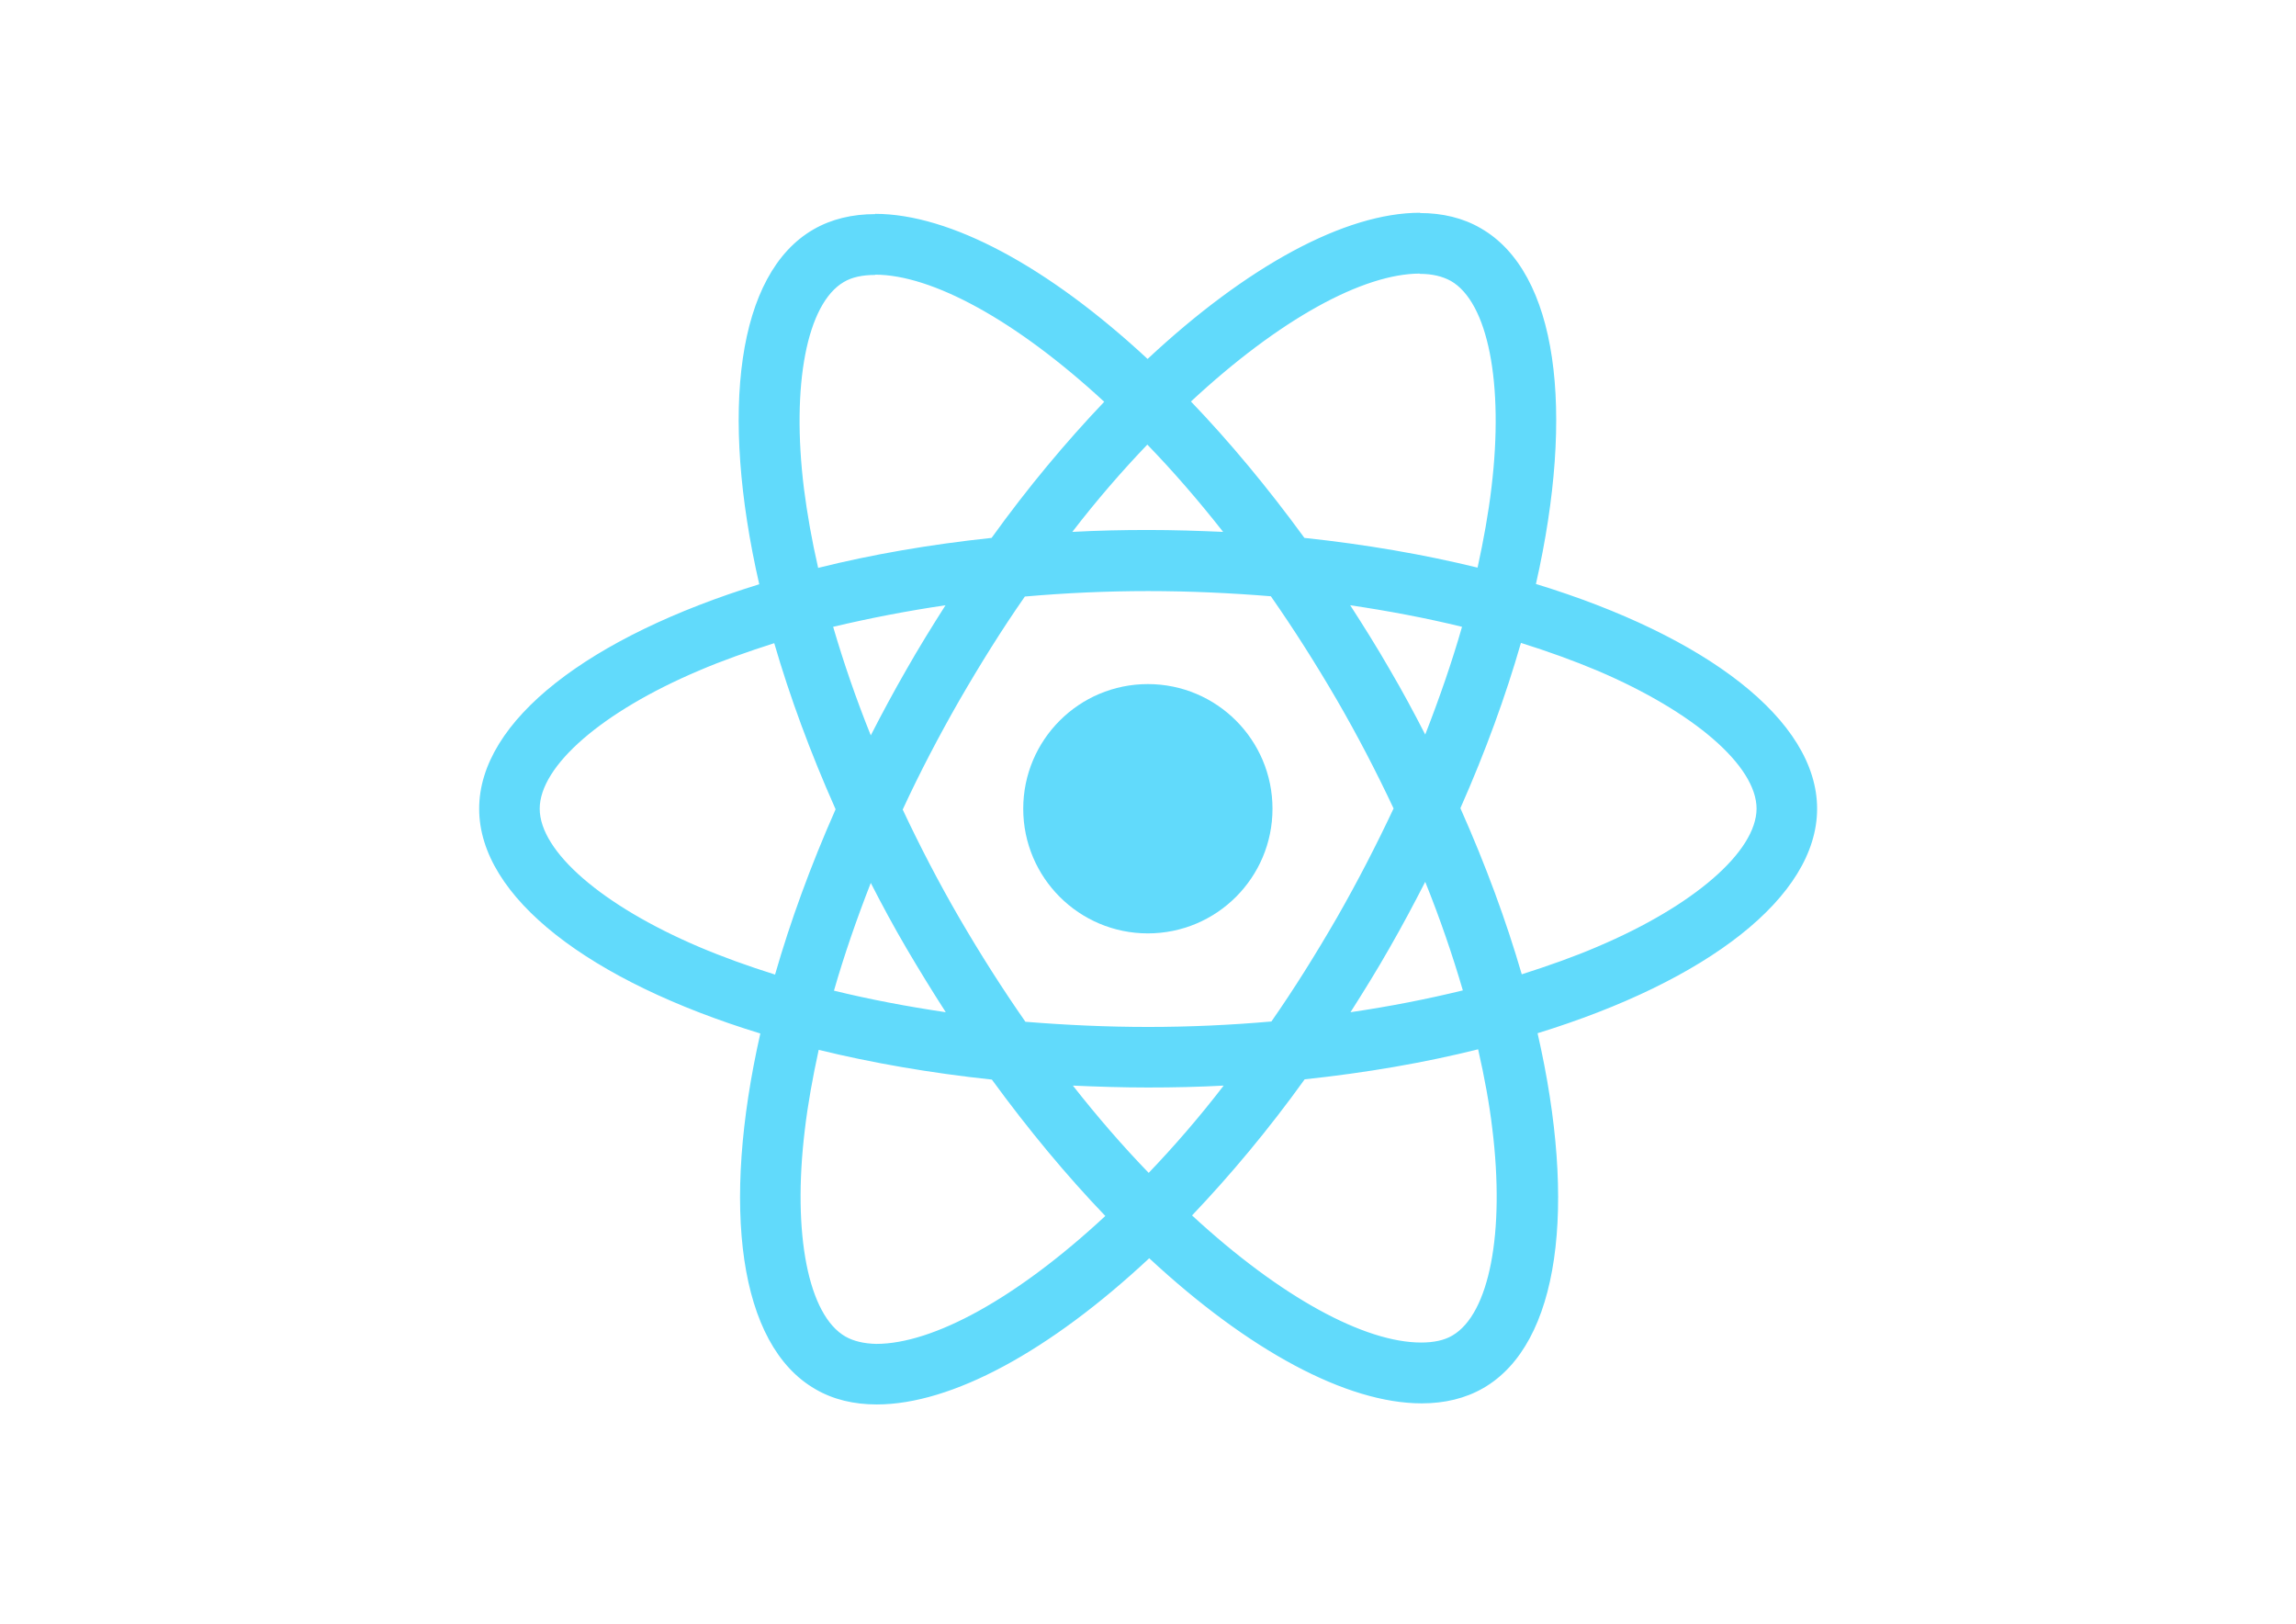
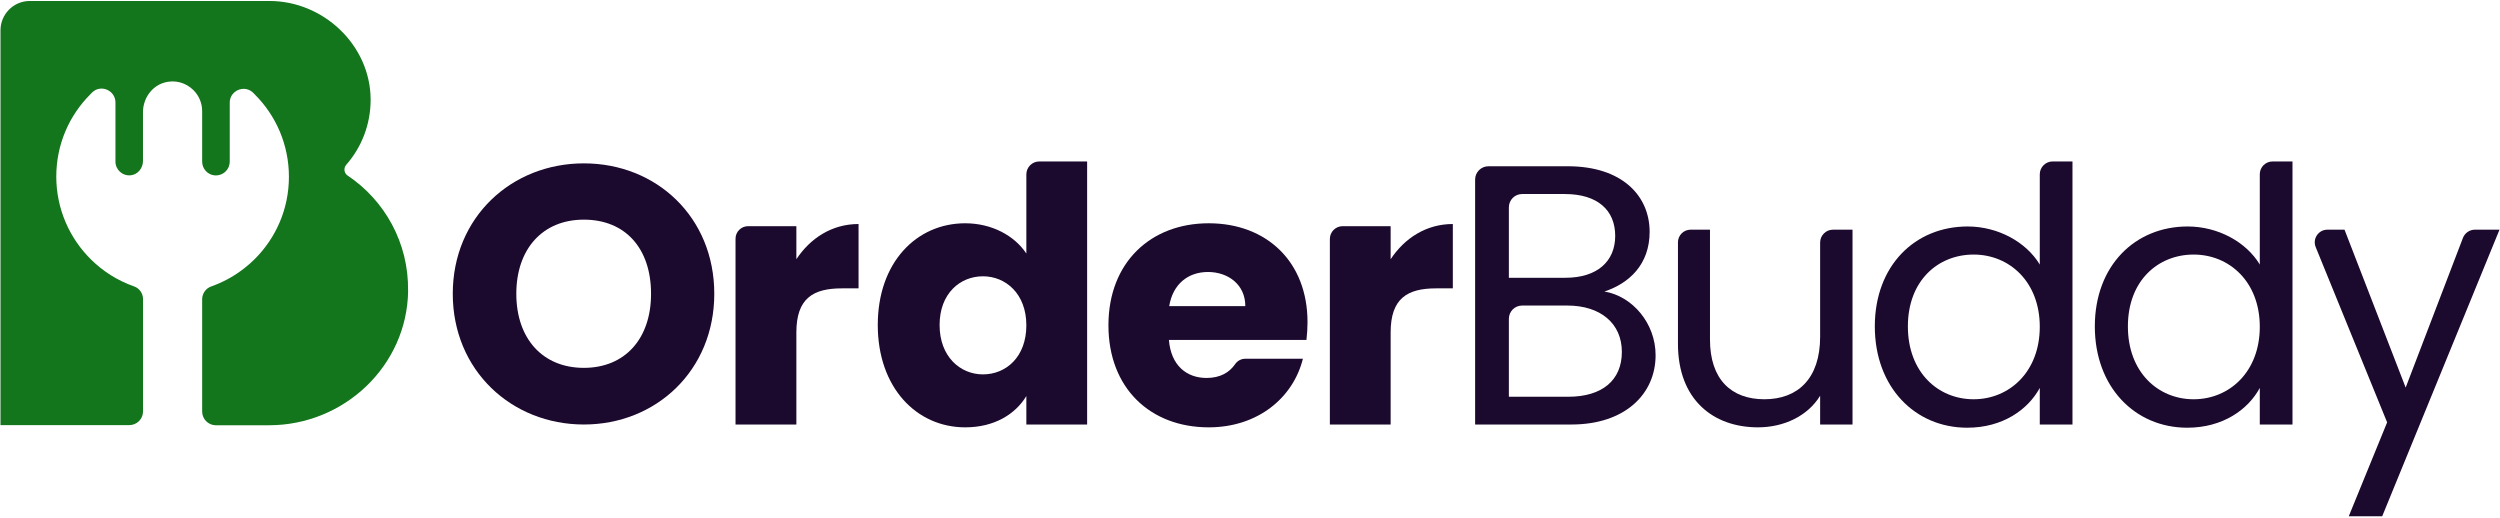
- <svg xmlns="http://www.w3.org/2000/svg" viewBox="0 0 841.9 595.3">
-   <g fill="#61DAFB">
-     <path d="M666.3 296.5c0-32.5-40.7-63.3-103.1-82.4 14.4-63.6 8-114.2-20.2-130.4-6.5-3.8-14.1-5.6-22.4-5.6v22.3c4.6 0 8.3.9 11.4 2.6 13.6 7.8 19.5 37.5 14.9 75.7-1.1 9.4-2.9 19.3-5.1 29.4-19.6-4.8-41-8.5-63.5-10.9-13.5-18.5-27.5-35.3-41.6-50 32.6-30.3 63.2-46.9 84-46.9V78c-27.5 0-63.5 19.6-99.9 53.6-36.4-33.8-72.4-53.2-99.9-53.2v22.3c20.7 0 51.4 16.5 84 46.6-14 14.7-28 31.4-41.3 49.9-22.6 2.4-44 6.1-63.6 11-2.3-10-4-19.7-5.2-29-4.7-38.2 1.1-67.9 14.6-75.8 3-1.8 6.9-2.6 11.5-2.6V78.5c-8.4 0-16 1.8-22.6 5.6-28.1 16.2-34.4 66.7-19.9 130.1-62.2 19.2-102.7 49.9-102.7 82.3 0 32.5 40.7 63.3 103.1 82.4-14.4 63.6-8 114.2 20.2 130.4 6.5 3.8 14.1 5.6 22.5 5.6 27.5 0 63.5-19.6 99.9-53.6 36.4 33.8 72.4 53.2 99.9 53.2 8.4 0 16-1.8 22.6-5.6 28.1-16.2 34.4-66.7 19.9-130.1 62-19.1 102.5-49.9 102.5-82.3zm-130.2-66.7c-3.7 12.9-8.3 26.2-13.5 39.5-4.1-8-8.4-16-13.1-24-4.6-8-9.5-15.8-14.4-23.4 14.2 2.1 27.9 4.7 41 7.9zm-45.8 106.5c-7.8 13.5-15.8 26.3-24.1 38.2-14.9 1.3-30 2-45.2 2-15.1 0-30.2-.7-45-1.9-8.3-11.9-16.4-24.6-24.2-38-7.6-13.1-14.5-26.4-20.8-39.8 6.2-13.4 13.2-26.8 20.7-39.9 7.8-13.5 15.8-26.3 24.1-38.2 14.9-1.3 30-2 45.2-2 15.1 0 30.2.7 45 1.9 8.3 11.9 16.4 24.6 24.2 38 7.6 13.1 14.5 26.4 20.8 39.8-6.3 13.4-13.2 26.8-20.7 39.9zm32.3-13c5.4 13.4 10 26.8 13.8 39.8-13.1 3.2-26.9 5.9-41.2 8 4.9-7.7 9.8-15.6 14.4-23.7 4.6-8 8.9-16.1 13-24.1zM421.2 430c-9.3-9.6-18.6-20.3-27.8-32 9 .4 18.2.7 27.5.7 9.4 0 18.7-.2 27.8-.7-9 11.7-18.3 22.4-27.5 32zm-74.4-58.9c-14.2-2.1-27.9-4.7-41-7.9 3.7-12.9 8.3-26.2 13.5-39.5 4.1 8 8.4 16 13.1 24 4.7 8 9.5 15.8 14.4 23.4zM420.7 163c9.3 9.6 18.6 20.3 27.8 32-9-.4-18.2-.7-27.5-.7-9.4 0-18.7.2-27.8.7 9-11.7 18.3-22.4 27.5-32zm-74 58.9c-4.9 7.7-9.8 15.6-14.4 23.7-4.6 8-8.9 16-13 24-5.4-13.4-10-26.8-13.8-39.8 13.1-3.1 26.9-5.8 41.2-7.9zm-90.5 125.2c-35.4-15.1-58.3-34.9-58.3-50.6 0-15.7 22.9-35.6 58.3-50.6 8.6-3.7 18-7 27.7-10.1 5.7 19.6 13.2 40 22.5 60.9-9.2 20.8-16.6 41.1-22.2 60.6-9.9-3.1-19.3-6.5-28-10.2zM310 490c-13.6-7.8-19.5-37.5-14.9-75.7 1.1-9.4 2.9-19.3 5.1-29.4 19.6 4.8 41 8.5 63.5 10.9 13.5 18.5 27.5 35.3 41.6 50-32.6 30.3-63.2 46.9-84 46.9-4.5-.1-8.3-1-11.3-2.7zm237.2-76.2c4.7 38.2-1.1 67.9-14.6 75.8-3 1.8-6.9 2.6-11.5 2.6-20.7 0-51.4-16.5-84-46.6 14-14.7 28-31.4 41.3-49.9 22.6-2.4 44-6.1 63.6-11 2.3 10.1 4.1 19.8 5.2 29.1zm38.5-66.7c-8.6 3.7-18 7-27.7 10.1-5.7-19.6-13.2-40-22.5-60.9 9.2-20.8 16.6-41.1 22.2-60.6 9.9 3.1 19.3 6.5 28.1 10.2 35.4 15.1 58.3 34.9 58.3 50.6-.1 15.7-23 35.6-58.4 50.6zM320.8 78.4z" />
-     <circle cx="420.9" cy="296.5" r="45.7" />
-     <path d="M520.5 78.1z" />
+ <svg xmlns="http://www.w3.org/2000/svg" viewBox="0 0 406 84">
+   <g id="template" />
+   <g id="illu" />
+   <g id="logo">
+     <g>
+       <path d="M66.28,47.24c-.17,12.17-10.4,21.82-22.58,21.82h-8.74c-1.18-.05-2.13-1.03-2.13-2.23v-18.22c0-.93,.58-1.78,1.47-2.09,.22-.08,.44-.16,.66-.25,1.73-.68,3.33-1.61,4.77-2.75,.58-.45,1.13-.94,1.65-1.46,3.43-3.42,5.54-8.13,5.54-13.35s-2.11-9.95-5.54-13.37c-.09-.1-.2-.21-.3-.31-.4-.38-.88-.56-1.35-.6-1.21-.09-2.42,.84-2.42,2.24v9.58c0,1.23-1.01,2.24-2.24,2.24h-.11c-1.18-.05-2.13-1.04-2.13-2.24v-8.21c0-1.32-.54-2.53-1.41-3.4-1.19-1.18-2.98-1.77-4.82-1.2-2.05,.63-3.38,2.63-3.38,4.78v7.92c0,1.17-.85,2.23-2.02,2.33-1.34,.12-2.45-.93-2.45-2.23v-9.6c0-1.95-2.35-2.99-3.76-1.65-.07,.07-.14,.13-.2,.2-.04,.04-.08,.08-.11,.12-3.43,3.42-5.54,8.13-5.54,13.37s2.16,10.04,5.65,13.47c1.95,1.93,4.33,3.43,6.98,4.36,.88,.3,1.46,1.15,1.46,2.08v18.22c0,1.23-1,2.23-2.24,2.23H.08V4.93C.08,2.29,2.21,.16,4.84,.16H43.76c8.77,0,16.37,7.17,16.43,15.95,.02,4.08-1.47,7.81-3.96,10.65-.46,.53-.37,1.35,.21,1.74,6.02,4.02,9.95,10.93,9.83,18.74Z" fill="#13751c" />
+       <g>
+         <path d="M94.82,26.53c-11.74,0-21.29,8.73-21.29,21.18s9.55,21.23,21.29,21.23,21.18-8.79,21.18-21.23-9.38-21.18-21.18-21.18Zm0,33.21c-6.73,0-10.97-4.78-10.97-12.03s4.24-12.04,10.97-12.04,10.91,4.66,10.91,12.04-4.3,12.03-10.91,12.03Z" fill="#1c092e" />
+         <path d="M129.33,42.1v-5.37h-7.84c-1.12,0-2.04,.91-2.04,2.03v30.18h9.88v-14.95c0-5.54,2.71-7.16,7.39-7.16h2.71v-10.45c-4.33,0-7.85,2.31-10.1,5.72Z" fill="#1c092e" />
+         <path d="M168.78,26.22c-1.16,0-2.1,.94-2.1,2.1v12.85c-1.96-2.94-5.66-4.91-9.93-4.91-7.91,0-14.2,6.35-14.2,16.52s6.29,16.62,14.2,16.62c4.73,0,8.14-2.13,9.93-5.08v4.62h9.87V26.22h-7.77Zm-9.15,34.58c-3.69,0-7.04-2.88-7.04-8.02s3.35-7.91,7.04-7.91,7.05,2.83,7.05,7.96-3.29,7.97-7.05,7.97Z" fill="#1c092e" />
+         <path d="M212.34,52.31c0-9.81-6.64-16.05-16.05-16.05s-16.28,6.35-16.28,16.57,6.81,16.57,16.28,16.57c8.03,0,13.74-4.85,15.3-11.14h-9.35c-.69,0-1.29,.35-1.65,.87-.02,.02-.03,.04-.04,.06-.9,1.27-2.35,2.19-4.61,2.19-3.17,0-5.77-1.96-6.11-6.18h22.34c.11-.98,.17-1.96,.17-2.89Zm-22.46-2.59c.58-3.58,3.06-5.55,6.3-5.55s6.06,2.02,6.06,5.55h-12.36Z" fill="#1c092e" />
+         <path d="M225.84,42.1v-5.37h-7.79c-1.15,0-2.08,.93-2.08,2.08v30.13h9.87v-14.95c0-5.54,2.71-7.16,7.39-7.16h2.71v-10.45c-4.33,0-7.85,2.31-10.1,5.72Z" fill="#1c092e" />
+         <path d="M260.56,47.34c4.03-1.33,7.34-4.4,7.34-9.69,0-5.84-4.45-10.65-13.3-10.65h-12.87c-1.2,0-2.17,.97-2.17,2.16v39.78h15.65c8.66,0,13.66-4.93,13.66-11.25,0-5.18-3.74-9.57-8.31-10.35Zm-15.52-13.67c0-1.19,.96-2.16,2.15-2.16h6.93c5.36,0,8.19,2.65,8.19,6.8s-2.95,6.8-8.07,6.8h-9.2v-11.44Zm9.68,30.76h-9.68v-12.65c0-1.19,.96-2.16,2.15-2.16h7.35c5.36,0,8.85,2.89,8.85,7.53s-3.25,7.28-8.67,7.28Z" fill="#1c092e" />
+         <path d="M297.67,37.3c-1.14,0-2.08,.94-2.08,2.08v15.3c0,6.81-3.63,10.16-9.06,10.16s-8.83-3.29-8.83-9.7v-17.84h-3.15c-1.13,0-2.05,.92-2.05,2.05v16.49c0,9.06,5.72,13.56,12.99,13.56,4.22,0,8.08-1.84,10.1-5.13v4.67h5.26v-31.64h-3.18Z" fill="#1c092e" />
+         <path d="M333.35,26.22c-1.16,0-2.09,.94-2.09,2.09v14.65c-2.2-3.64-6.76-6.18-11.72-6.18-8.55,0-15.07,6.36-15.07,16.23s6.52,16.45,15.01,16.45c5.77,0,9.87-2.94,11.78-6.46v5.94h5.31V26.22h-3.22Zm-12.83,38.62c-5.78,0-10.68-4.38-10.68-11.83s4.9-11.67,10.68-11.67,10.74,4.39,10.74,11.73-4.97,11.77-10.74,11.77Z" fill="#1c092e" />
+         <path d="M369.07,26.22c-1.15,0-2.08,.93-2.08,2.08v14.66c-2.19-3.64-6.75-6.18-11.72-6.18-8.54,0-15.07,6.36-15.07,16.23s6.53,16.45,15.01,16.45c5.78,0,9.88-2.94,11.78-6.46v5.94h5.31V26.22h-3.23Zm-12.82,38.62c-5.77,0-10.68-4.38-10.68-11.83s4.91-11.67,10.68-11.67,10.74,4.39,10.74,11.73-4.96,11.77-10.74,11.77Z" fill="#1c092e" />
+         <path d="M401.92,37.3c-.86,0-1.63,.54-1.94,1.34l-9.3,24.3-9.93-25.64h-2.78c-1.46,0-2.45,1.48-1.9,2.83l11.6,28.46-6.23,15.25h5.43l19.05-46.54h-4Z" fill="#1c092e" />
+       </g>
+     </g>
  </g>
</svg>
